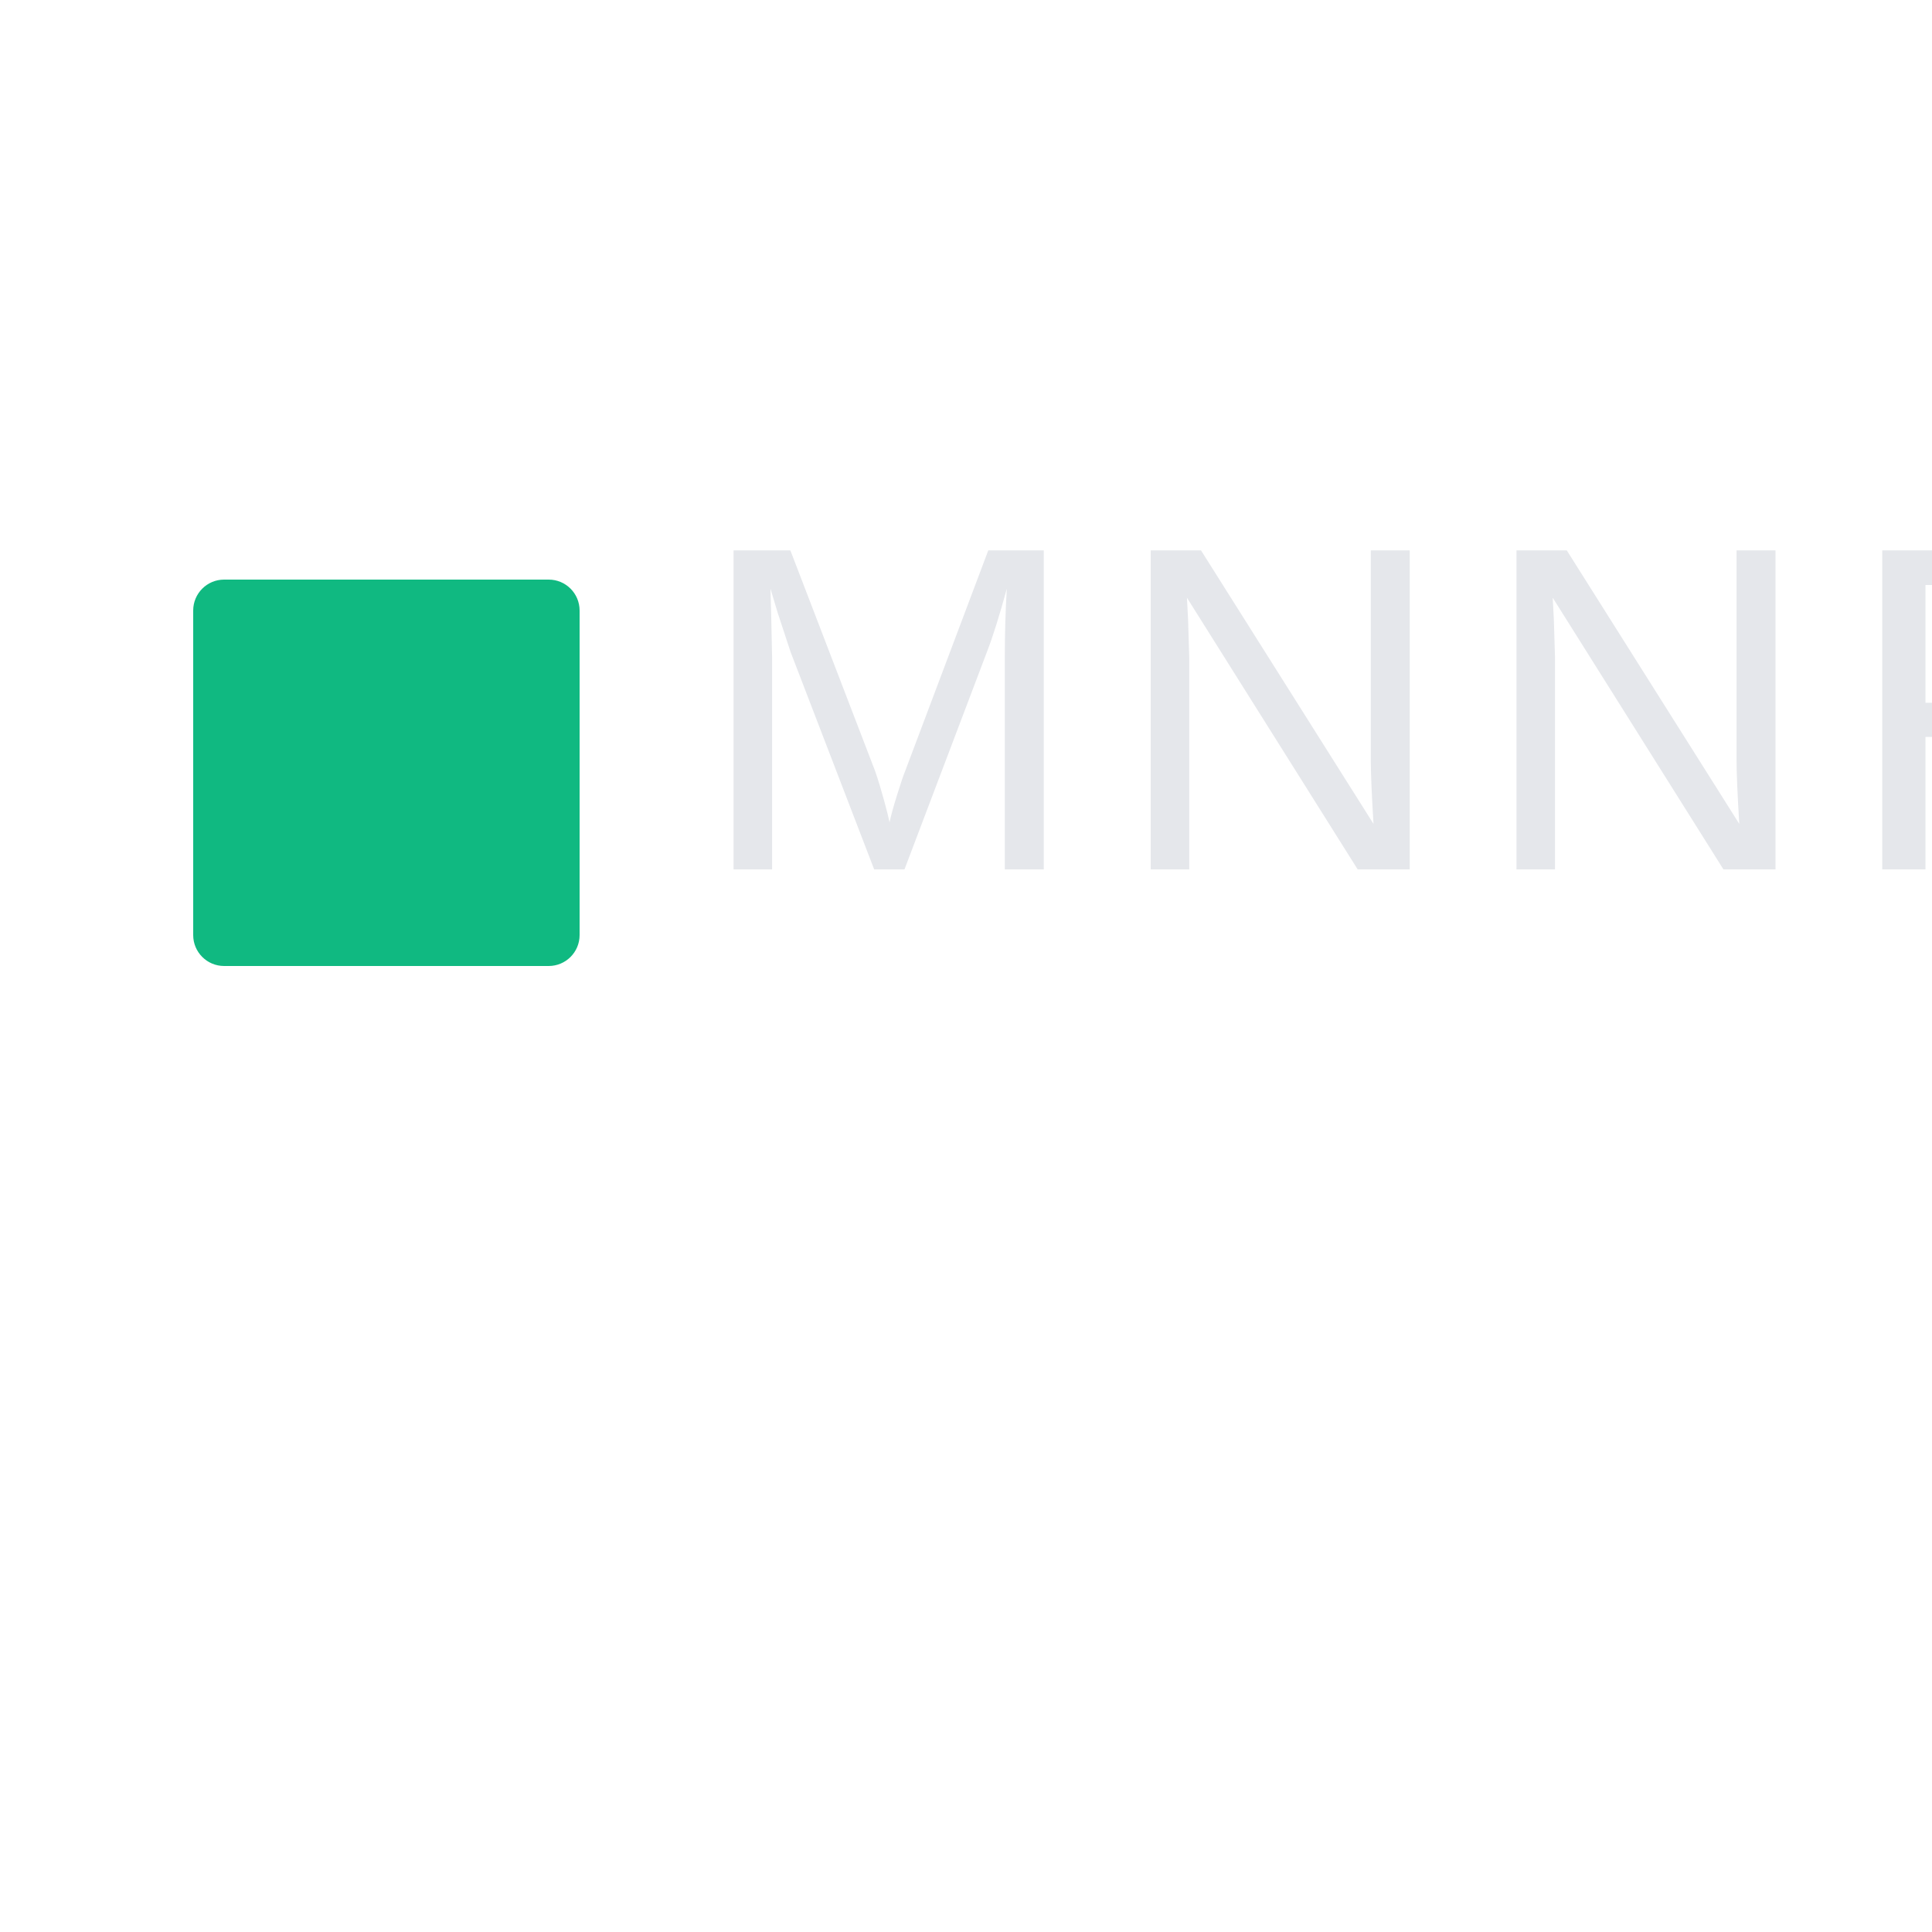
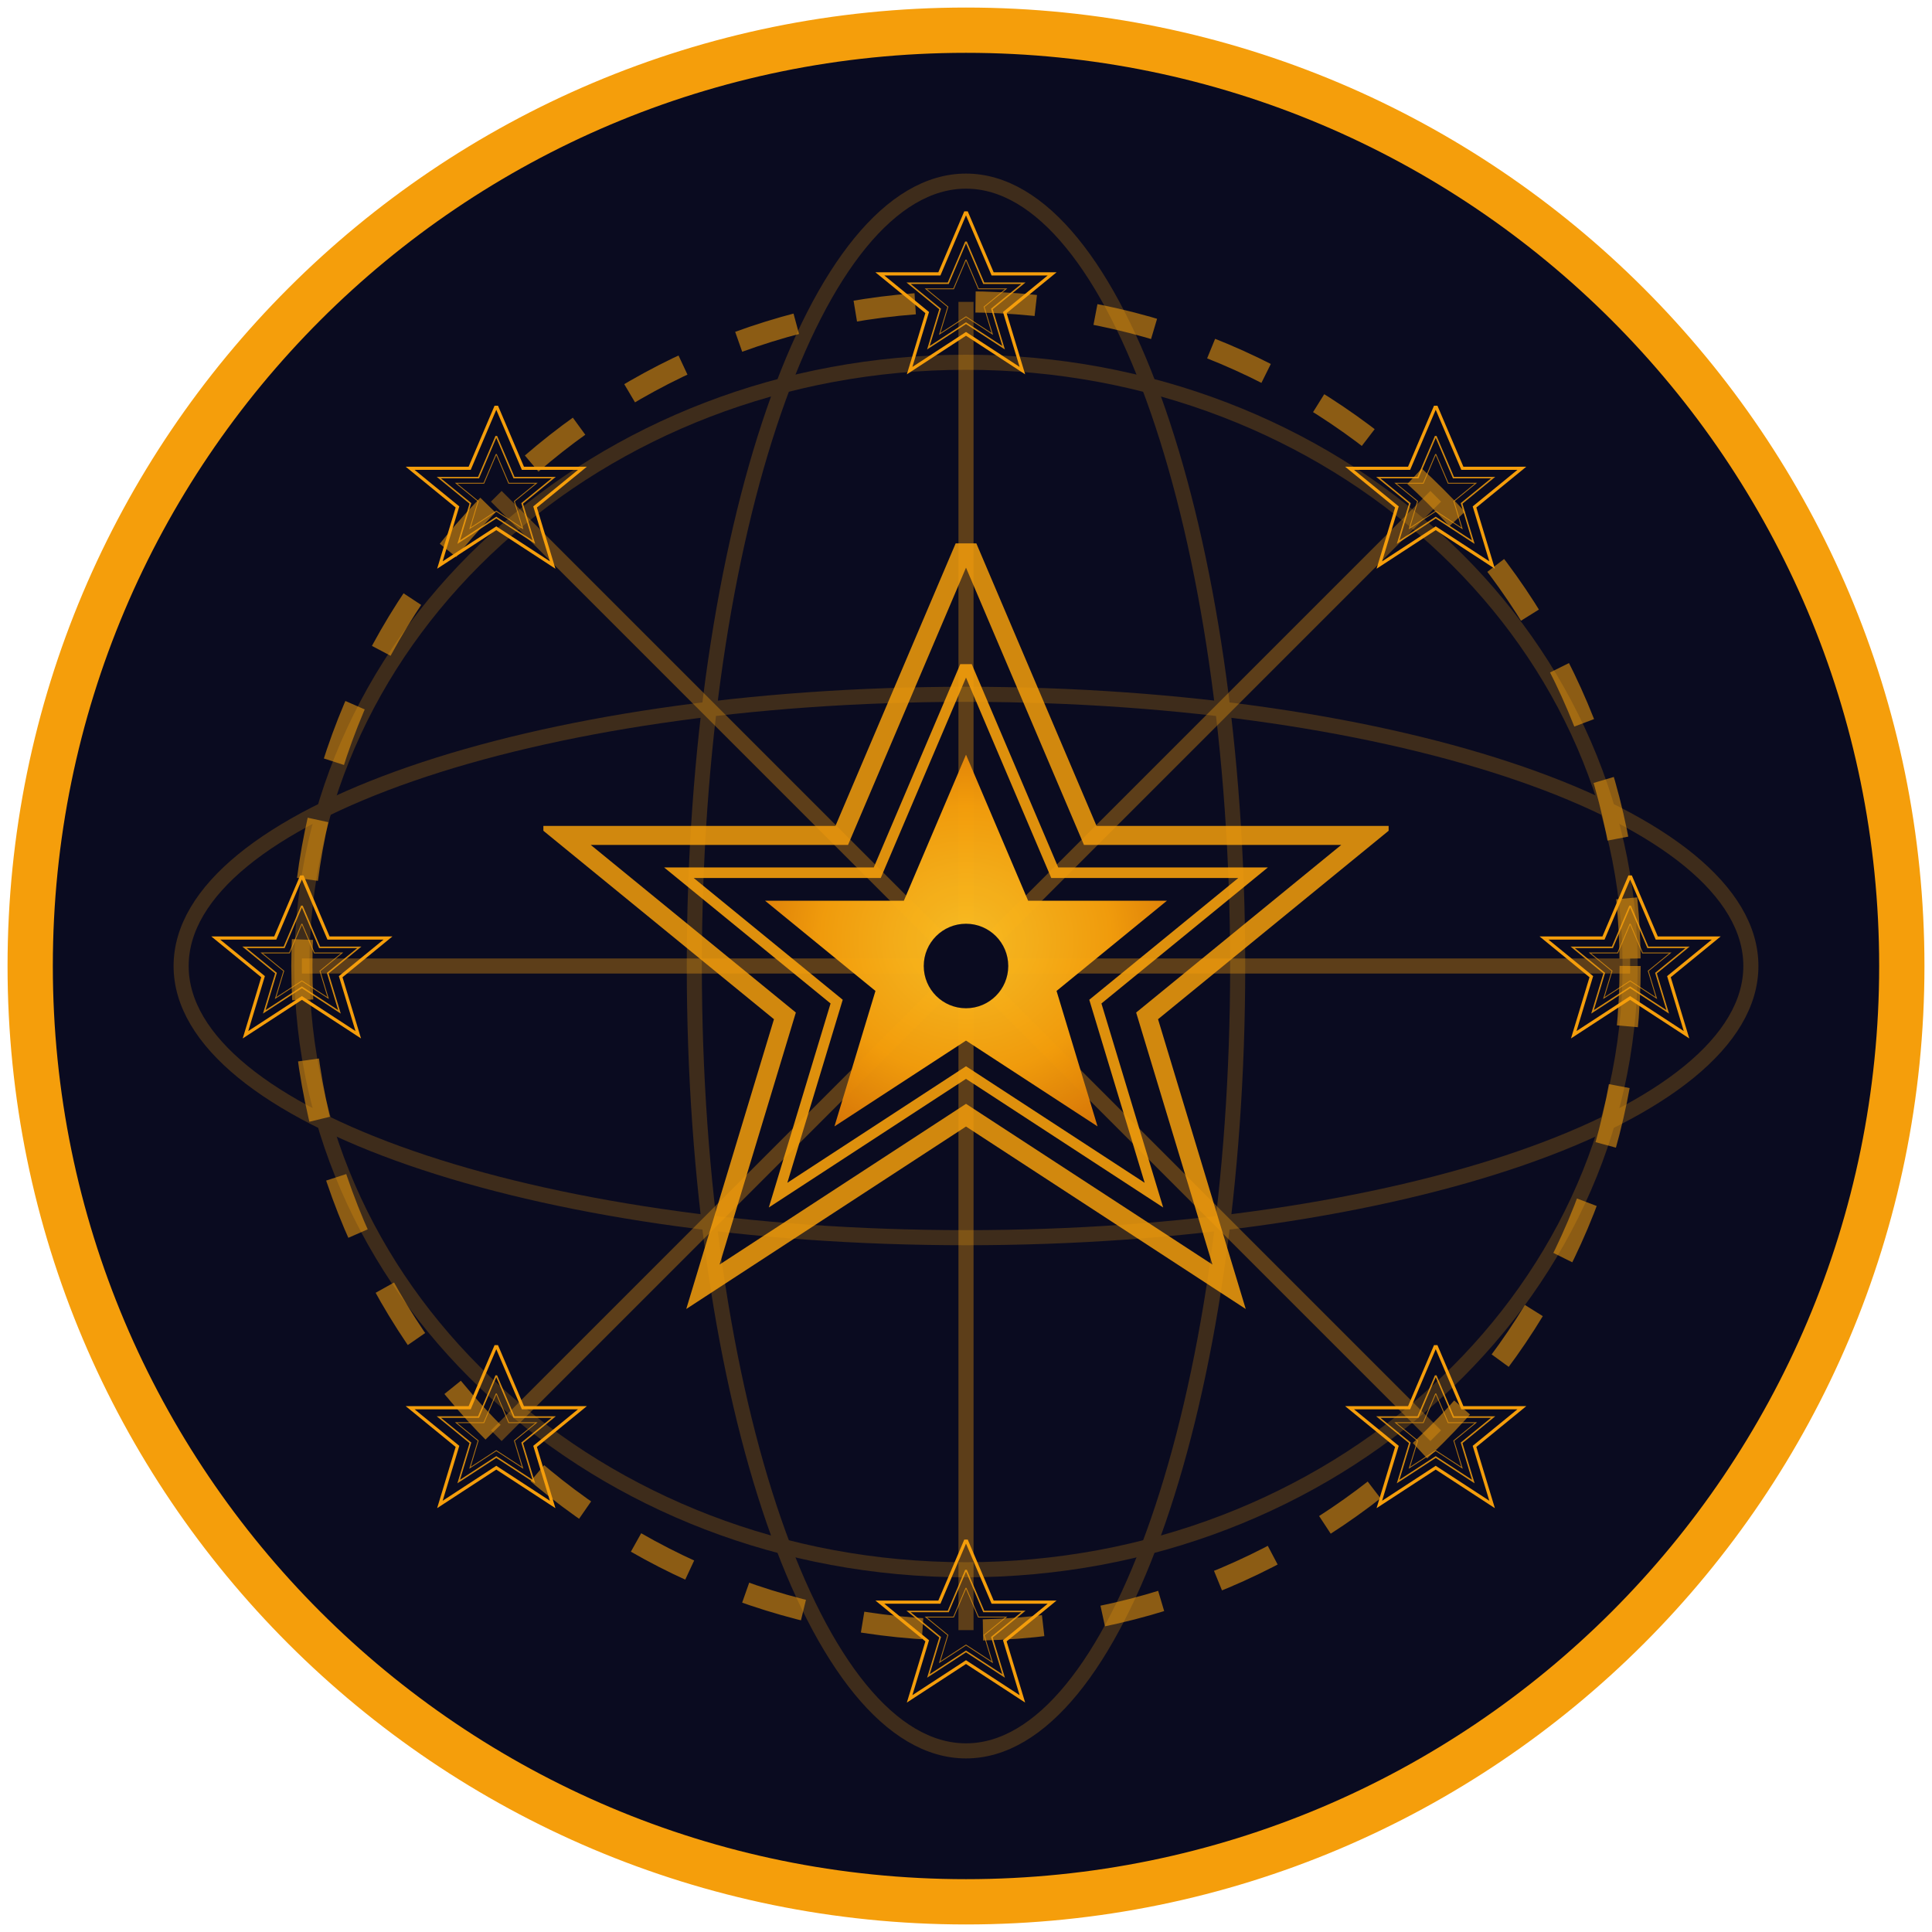
- <svg xmlns="http://www.w3.org/2000/svg" width="500" height="500" viewBox="0 0 500 500">
-   <rect x="50" y="150" width="100" height="100" fill="#10b981" rx="8" />
-   <text x="180" y="225" font-family="Arial, sans-serif" font-size="120" font-weight="300" fill="#e5e7eb" letter-spacing="8px">MNNR</text>
+ <svg xmlns="http://www.w3.org/2000/svg" width="64" height="64" viewBox="0 0 64 64" role="img" aria-label="MNNR Global Consortium — Concentric Stars Insignia">
+   <defs>
+     <radialGradient id="centerGlow" cx="50%" cy="50%" r="60%">
+       <stop offset="0%" stop-color="#FBBF24" />
+       <stop offset="60%" stop-color="#F59E0B" />
+       <stop offset="100%" stop-color="#D97706" />
+     </radialGradient>
+     <symbol id="star" viewBox="-20 -20 40 40">
+       <polygon points="0,-20 5.88,-6.18 19.02,-6.18 8.57,2.36 12.45,15.18 0,7.06 -12.45,15.18 -8.57,2.36 -19.02,-6.18 -5.88,-6.18" />
+     </symbol>
+   </defs>
+   <circle cx="32" cy="32" r="31" fill="#0a0b20" stroke="#F59E0B" stroke-width="1.5" />
+   <g stroke="#F59E0B" stroke-width="0.5" fill="none" opacity="0.22">
+     <ellipse cx="32" cy="32" rx="26" ry="9" />
+     <ellipse cx="32" cy="32" rx="22" ry="20" />
+     <ellipse cx="32" cy="32" rx="9" ry="26" />
+   </g>
+   <circle cx="32" cy="32" r="22" stroke="#F59E0B" stroke-width="0.7" fill="none" stroke-dasharray="2 2" opacity="0.55" />
+   <g stroke="#F59E0B" stroke-width="0.5" opacity="0.35">
+     <line x1="32" y1="10" x2="32" y2="32" />
+     <line x1="47.56" y1="16.44" x2="32" y2="32" />
+     <line x1="54" y1="32" x2="32" y2="32" />
+     <line x1="47.56" y1="47.56" x2="32" y2="32" />
+     <line x1="32" y1="54" x2="32" y2="32" />
+     <line x1="16.44" y1="47.56" x2="32" y2="32" />
+     <line x1="10" y1="32" x2="32" y2="32" />
+     <line x1="16.44" y1="16.44" x2="32" y2="32" />
+   </g>
+   <g fill="none" stroke="#F59E0B">
+     <use href="#star" x="29" y="7" width="6" height="6" stroke-width="0.7" opacity="1" />
+     <use href="#star" x="30" y="8" width="4" height="4" stroke-width="0.5" opacity="0.85" />
+     <use href="#star" x="30.6" y="8.6" width="2.8" height="2.8" stroke-width="0.4" opacity="0.7" />
+     <use href="#star" x="44.56" y="13.44" width="6" height="6" stroke-width="0.7" />
+     <use href="#star" x="45.56" y="14.44" width="4" height="4" stroke-width="0.5" opacity="0.85" />
+     <use href="#star" x="46.16" y="15.04" width="2.8" height="2.8" stroke-width="0.4" opacity="0.7" />
+     <use href="#star" x="51" y="29" width="6" height="6" stroke-width="0.7" />
+     <use href="#star" x="52" y="30" width="4" height="4" stroke-width="0.5" opacity="0.85" />
+     <use href="#star" x="52.6" y="30.6" width="2.8" height="2.8" stroke-width="0.4" opacity="0.7" />
+     <use href="#star" x="44.56" y="44.56" width="6" height="6" stroke-width="0.7" />
+     <use href="#star" x="45.56" y="45.56" width="4" height="4" stroke-width="0.5" opacity="0.85" />
+     <use href="#star" x="46.16" y="46.16" width="2.8" height="2.8" stroke-width="0.4" opacity="0.7" />
+     <use href="#star" x="29" y="51" width="6" height="6" stroke-width="0.7" />
+     <use href="#star" x="30" y="52" width="4" height="4" stroke-width="0.5" opacity="0.85" />
+     <use href="#star" x="30.6" y="52.6" width="2.8" height="2.8" stroke-width="0.4" opacity="0.7" />
+     <use href="#star" x="13.44" y="44.56" width="6" height="6" stroke-width="0.7" />
+     <use href="#star" x="14.44" y="45.56" width="4" height="4" stroke-width="0.5" opacity="0.85" />
+     <use href="#star" x="15.04" y="46.16" width="2.8" height="2.8" stroke-width="0.4" opacity="0.7" />
+     <use href="#star" x="7" y="29" width="6" height="6" stroke-width="0.7" />
+     <use href="#star" x="8" y="30" width="4" height="4" stroke-width="0.5" opacity="0.85" />
+     <use href="#star" x="8.6" y="30.6" width="2.8" height="2.8" stroke-width="0.4" opacity="0.7" />
+     <use href="#star" x="13.44" y="13.44" width="6" height="6" stroke-width="0.7" />
+     <use href="#star" x="14.44" y="14.44" width="4" height="4" stroke-width="0.5" opacity="0.85" />
+     <use href="#star" x="15.04" y="15.04" width="2.8" height="2.8" stroke-width="0.4" opacity="0.7" />
+   </g>
+   <use href="#star" x="18" y="18" width="28" height="28" fill="none" stroke="#F59E0B" stroke-width="0.9" opacity="0.85" />
+   <use href="#star" x="22" y="22" width="20" height="20" fill="none" stroke="#F59E0B" stroke-width="0.7" opacity="0.9" />
+   <use href="#star" x="25" y="25" width="14" height="14" fill="url(#centerGlow)" opacity="0.98" />
+   <circle cx="32" cy="32" r="1.4" fill="#0a0b20" />
</svg>
